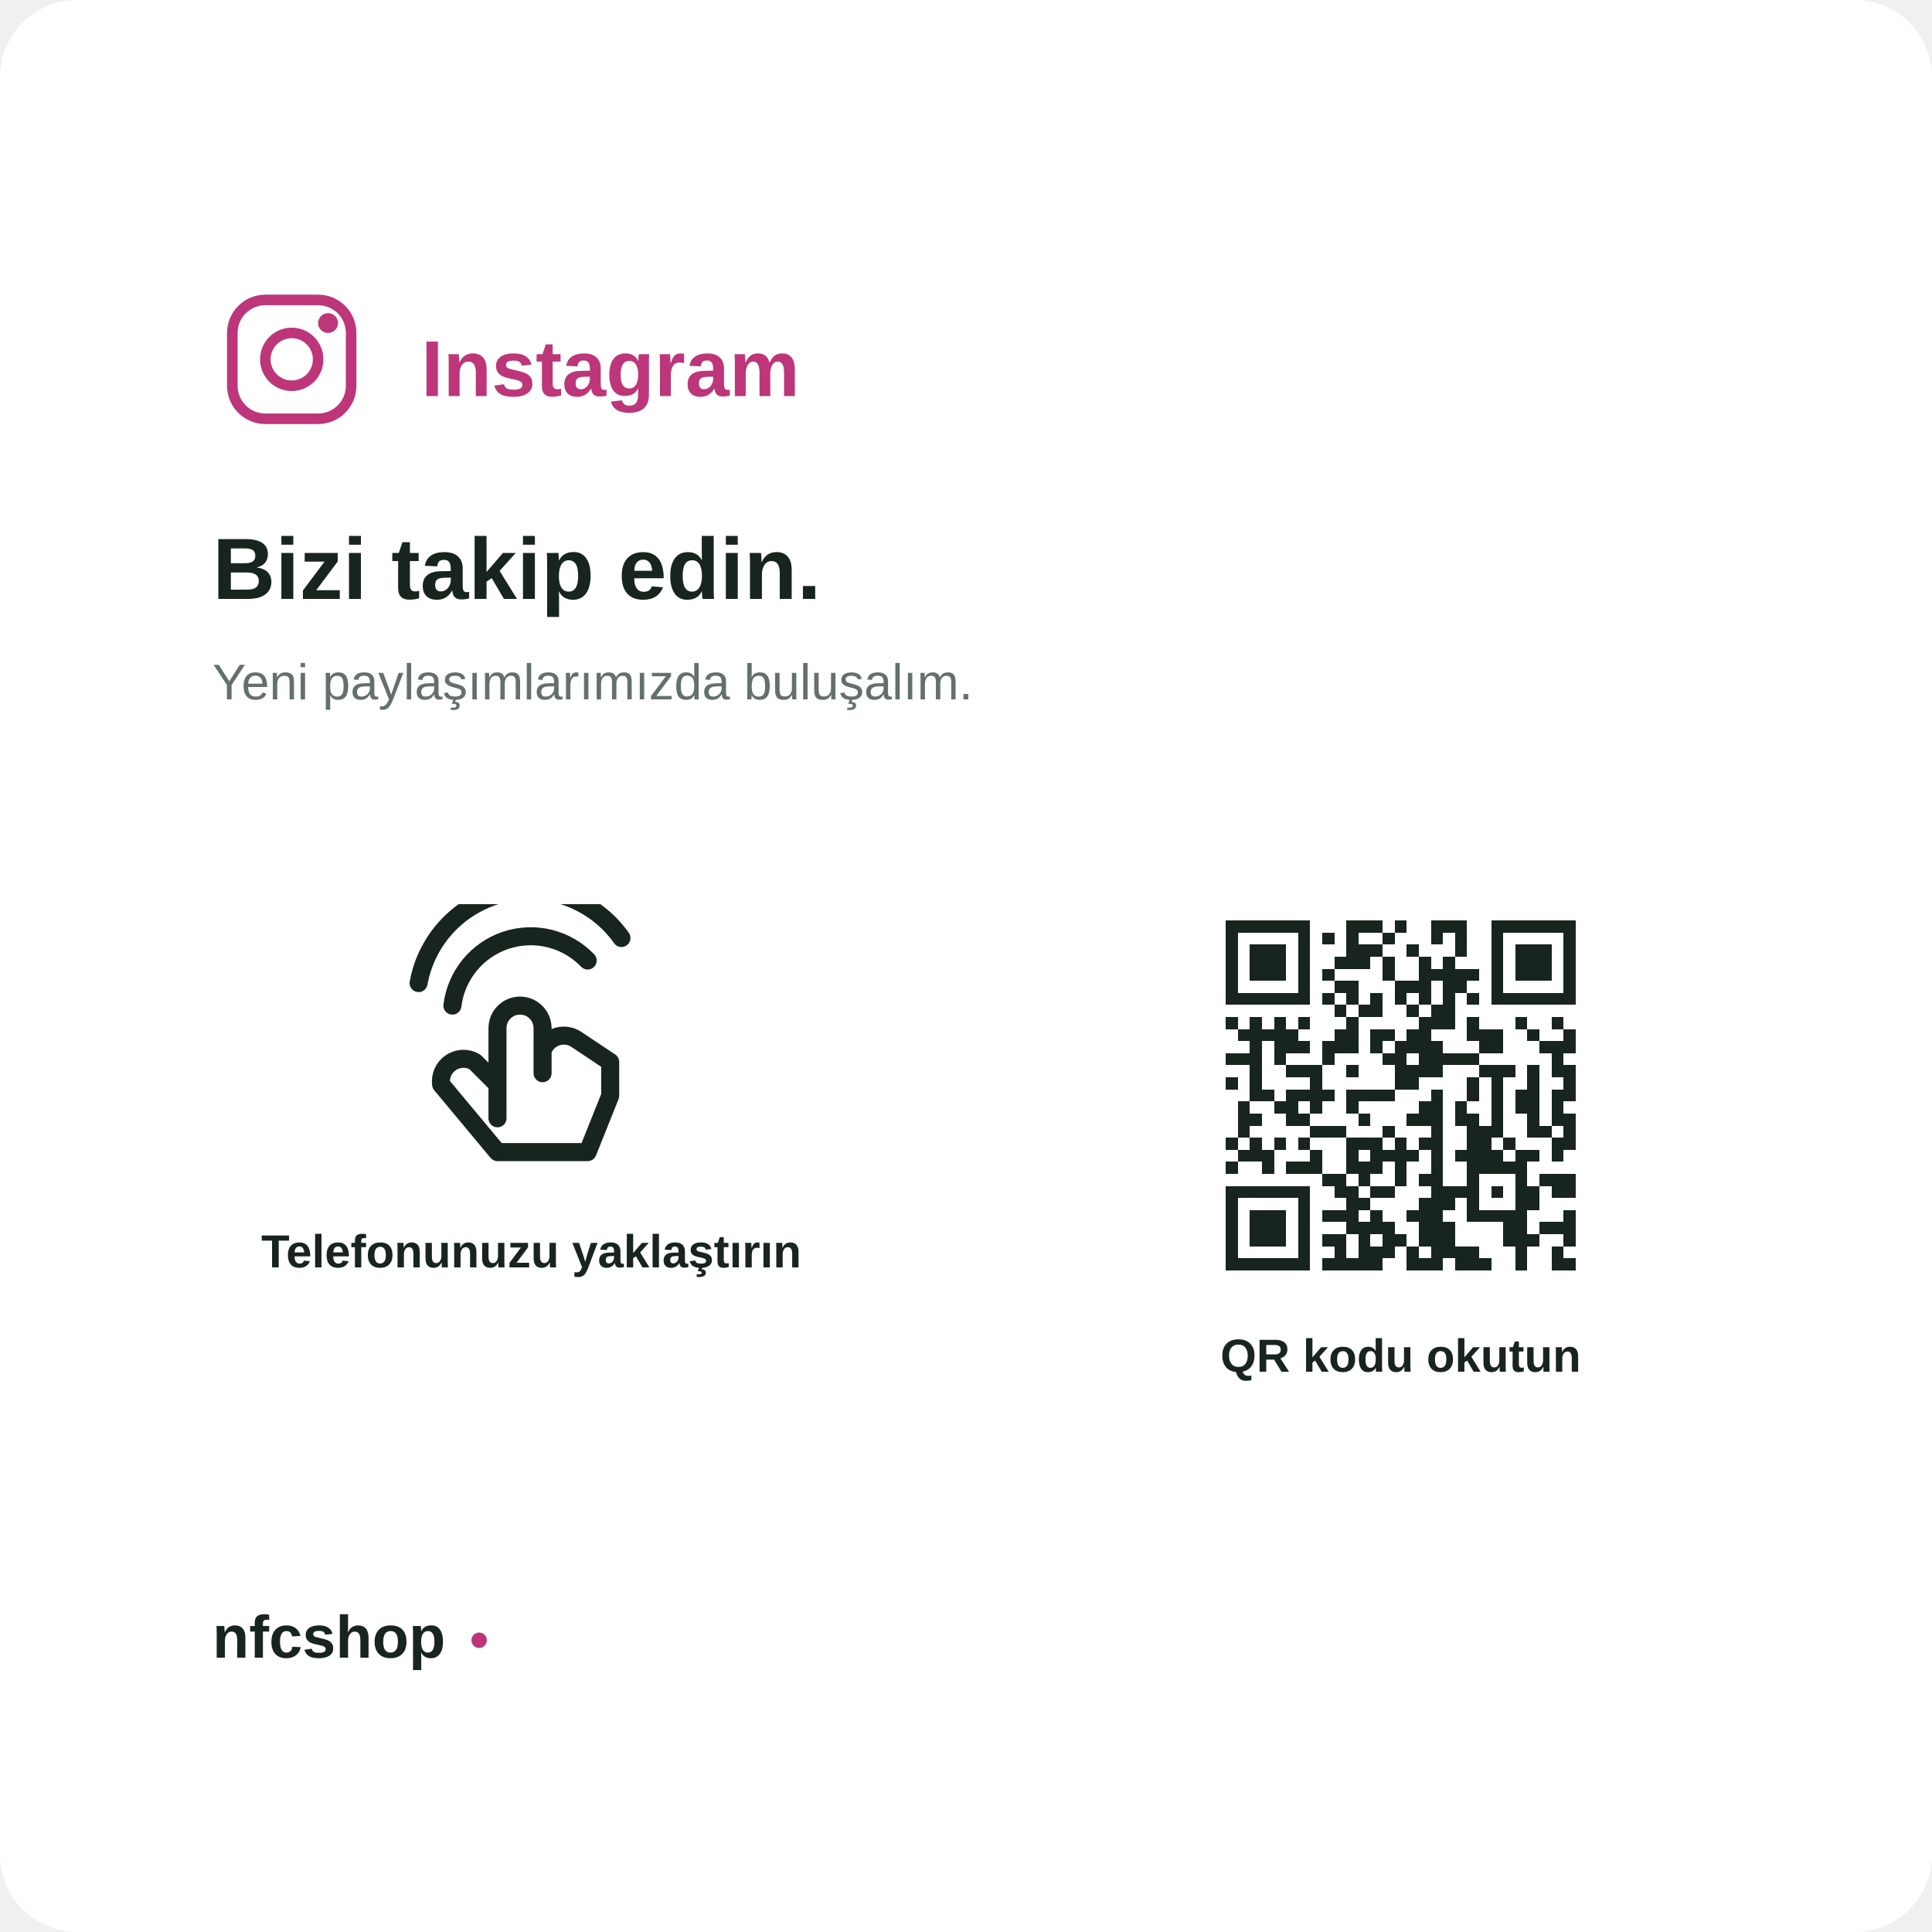
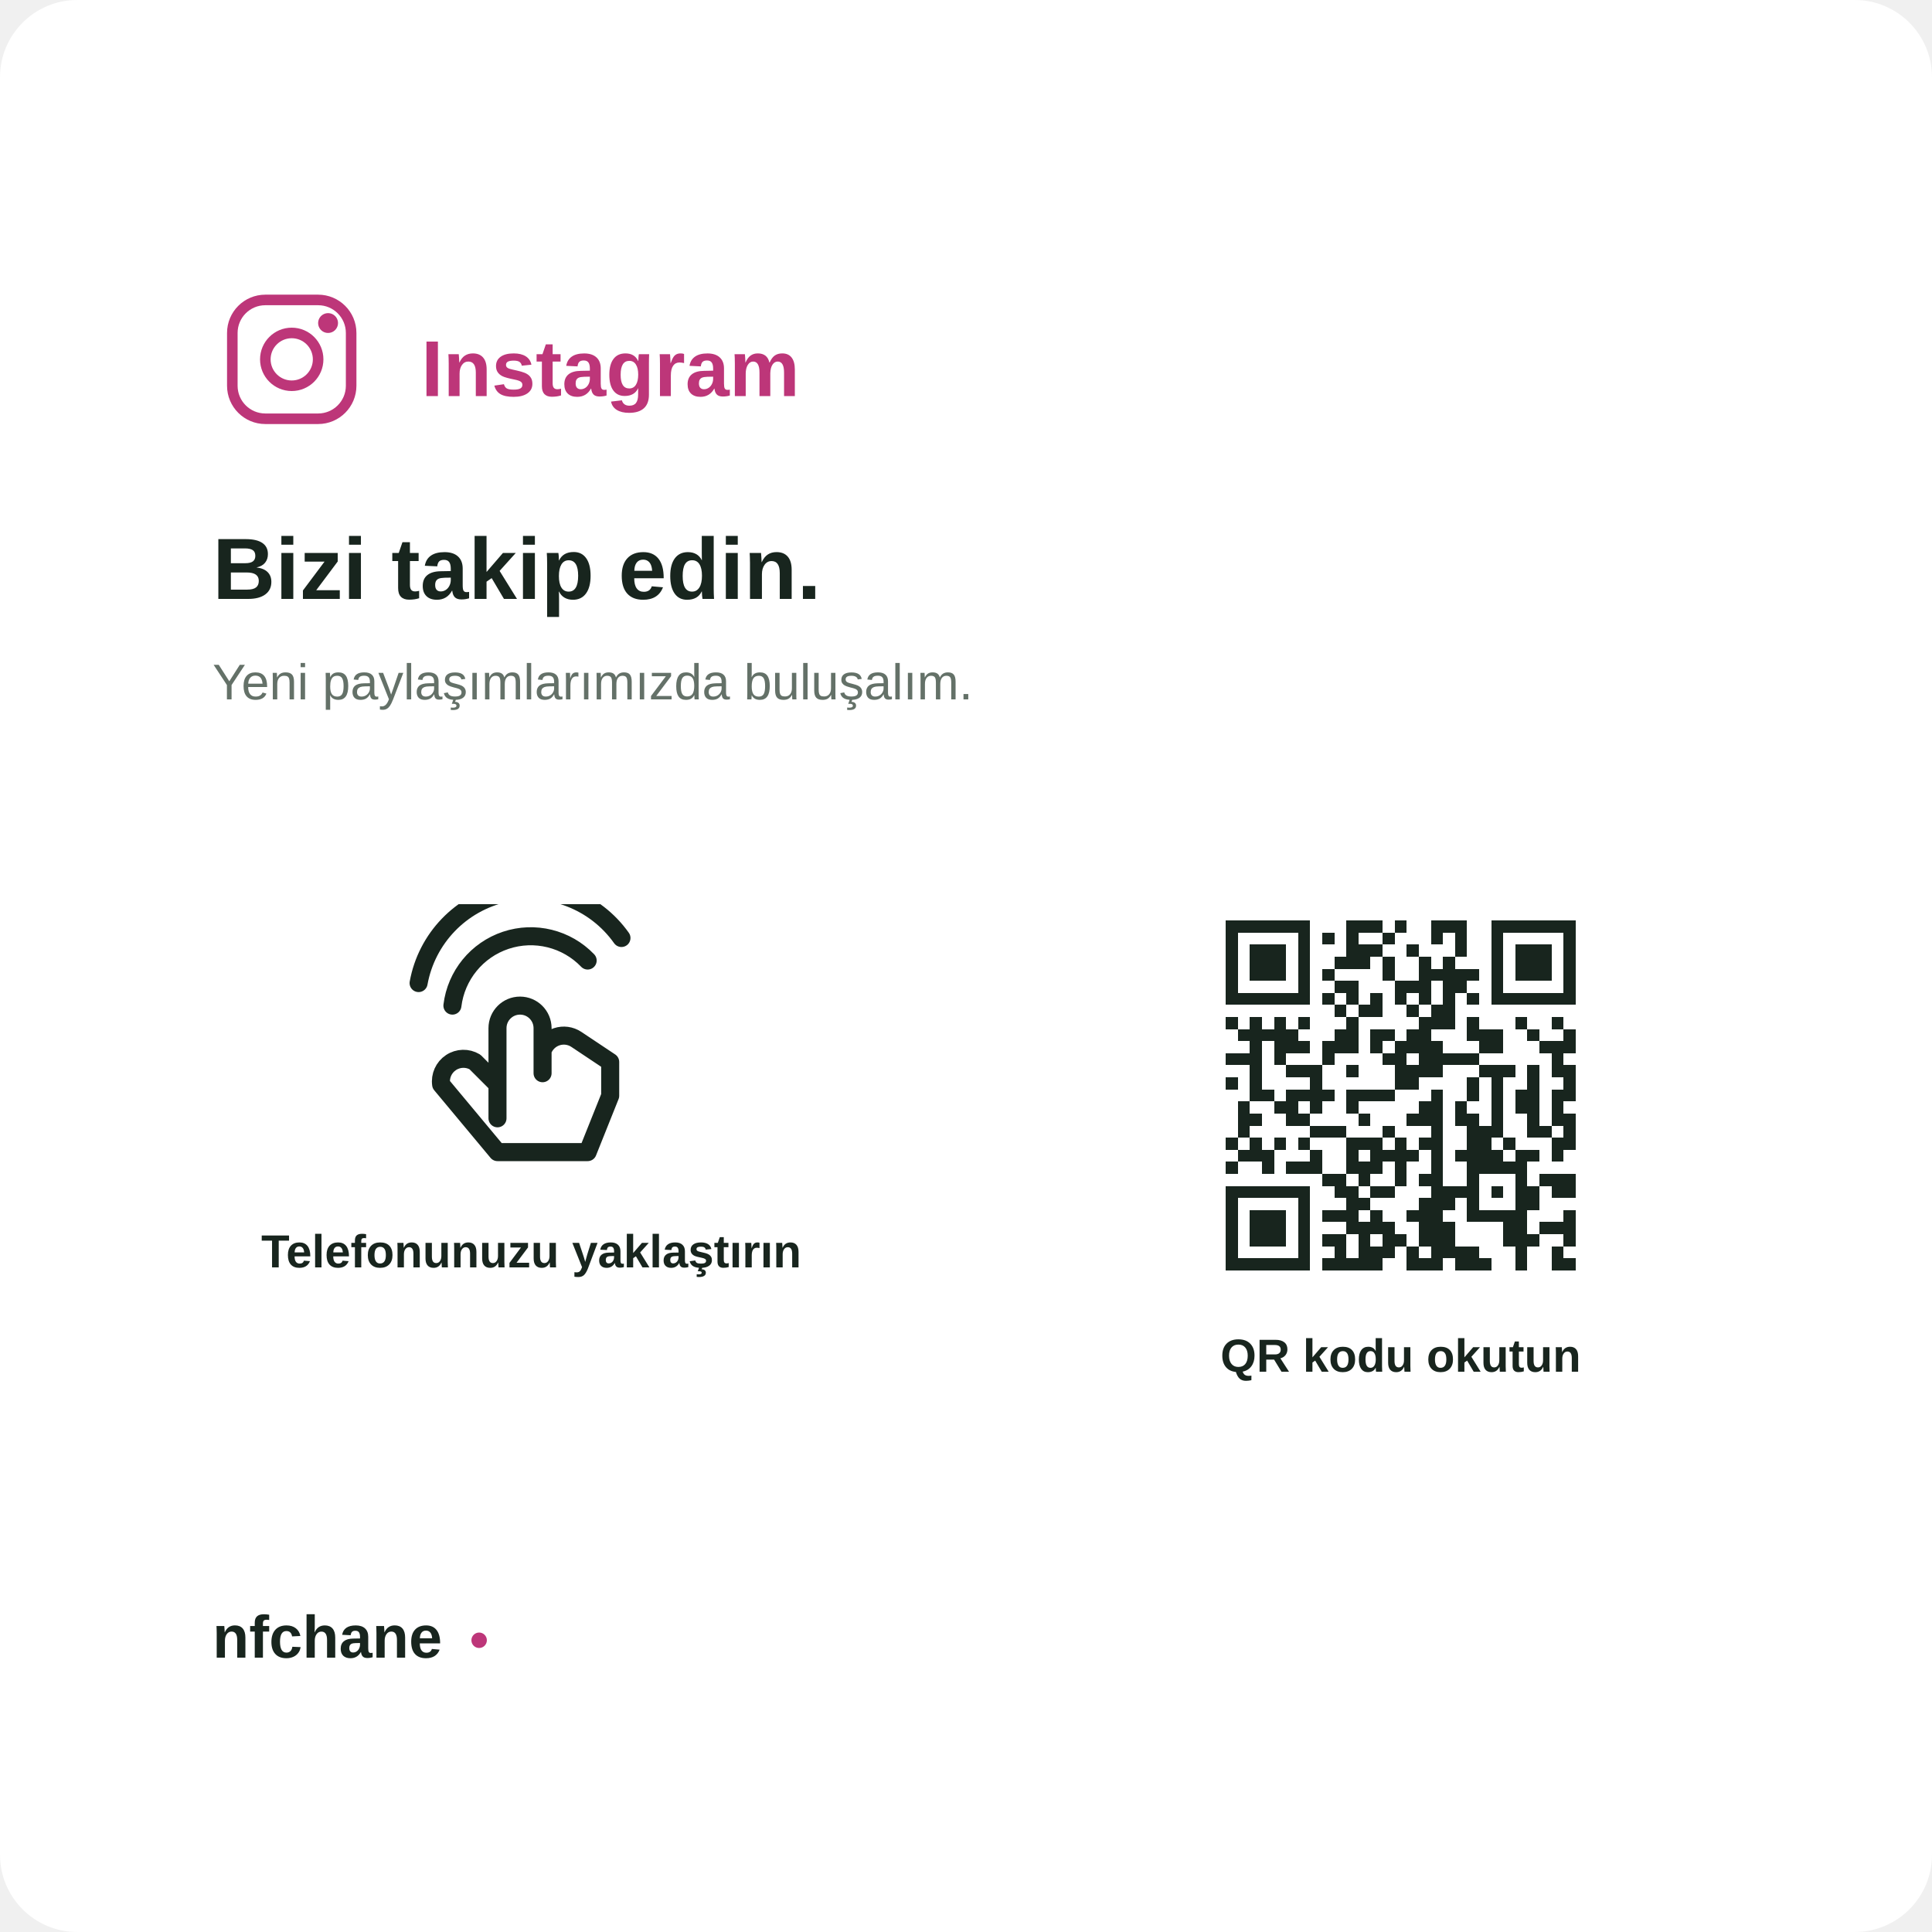
<svg xmlns="http://www.w3.org/2000/svg" width="1000" height="1000" viewBox="0 0 1000 1000">
  <rect width="1000" height="1000" rx="40" fill="#fff" />
  <svg x="110" y="145" width="82" height="82" viewBox="0 0 24 24" fill="none" stroke="#bd3679" stroke-width="1.6" stroke-linecap="round" stroke-linejoin="round">
    <rect x="3" y="3" width="18" height="18" rx="5" />
    <circle cx="12" cy="12" r="4" />
    <path d="M17.5 6.5h.01" stroke-width="3" />
  </svg>
  <text x="218" y="205" fill="#bd3679" font-family="Arial, sans-serif" font-size="41" font-weight="600" text-anchor="start">Instagram</text>
  <text x="110" y="310" fill="#18251e" font-family="Arial, sans-serif" font-size="45" font-weight="700" text-anchor="start">Bizi takip edin.</text>
  <text x="110" y="362" fill="#647168" font-family="Arial, sans-serif" font-size="26" font-weight="400" text-anchor="start">Yeni paylaşımlarımızda buluşalım.</text>
  <svg x="205" y="468" width="140" height="140" viewBox="0 0 24 24" fill="none" stroke="#18251e" stroke-width="1.6" stroke-linecap="round" stroke-linejoin="round">
    <path d="M9 19v-8a2 2 0 0 1 4 0v4-2a2 2 0 0 1 3-1l3 2v3l-2 5H9l-5-6a2 2 0 0 1 3-2l2 2M5 9a7 7 0 0 1 12-4M2 7A10 10 0 0 1 20 3" />
  </svg>
  <text x="275" y="656" fill="#18251e" font-family="Arial, sans-serif" font-size="24" font-weight="600" text-anchor="middle">Telefonunuzu yaklaştırın</text>
  <svg x="622" y="464" width="206" height="206" viewBox="0 0 33 33" shape-rendering="crispEdges">
    <path fill="#ffffff" d="M0 0h33v33H0z" />
    <path stroke="#18251e" d="M2 2.5h7m3 0h3m1 0h1m2 0h3m2 0h7M2 3.5h1m5 0h1m1 0h1m1 0h1m2 0h1m3 0h1m1 0h1m2 0h1m5 0h1M2 4.5h1m1 0h3m1 0h1m3 0h3m2 0h1m3 0h1m2 0h1m1 0h3m1 0h1M2 5.5h1m1 0h3m1 0h1m2 0h3m1 0h1m2 0h1m1 0h1m3 0h1m1 0h3m1 0h1M2 6.5h1m1 0h3m1 0h1m1 0h1m4 0h1m2 0h5m1 0h1m1 0h3m1 0h1M2 7.5h1m5 0h1m2 0h2m3 0h3m1 0h2m2 0h1m5 0h1M2 8.5h7m1 0h1m1 0h1m1 0h1m1 0h1m1 0h1m1 0h1m1 0h1m1 0h7M11 9.5h1m1 0h2m2 0h1m1 0h2M2 10.5h1m1 0h1m1 0h1m1 0h1m3 0h1m5 0h3m1 0h1m3 0h1m2 0h1M3 11.5h5m3 0h2m1 0h2m1 0h2m3 0h3m2 0h1m2 0h1M4 12.5h1m1 0h3m1 0h3m1 0h1m1 0h4m3 0h2m3 0h3M2 13.5h3m1 0h1m3 0h1m4 0h2m1 0h5m6 0h1M4 14.5h1m2 0h3m2 0h1m3 0h4m3 0h3m1 0h1m1 0h2M2 15.5h1m1 0h1m4 0h1m6 0h2m4 0h1m1 0h1m2 0h1m2 0h1M4 16.5h2m1 0h4m1 0h4m3 0h1m2 0h1m1 0h1m1 0h2m1 0h2M3 17.5h1m2 0h2m1 0h1m2 0h1m5 0h2m1 0h1m2 0h1m1 0h2m1 0h1M3 18.5h2m2 0h2m4 0h1m3 0h3m1 0h2m1 0h1m2 0h1m1 0h2M3 19.5h1m5 0h3m3 0h1m3 0h1m2 0h3m2 0h2m1 0h1M2 20.5h1m1 0h1m1 0h1m1 0h1m3 0h3m1 0h1m1 0h2m2 0h2m1 0h1m3 0h2M3 21.5h3m3 0h1m2 0h1m1 0h4m1 0h1m1 0h4m1 0h2m1 0h1M2 22.5h1m2 0h1m1 0h3m2 0h3m1 0h1m2 0h1m2 0h5M10 23.5h2m1 0h1m2 0h1m1 0h2m2 0h1m3 0h1m1 0h3M2 24.5h7m2 0h2m1 0h2m3 0h4m1 0h1m1 0h2m1 0h2M2 25.5h1m5 0h1m3 0h2m4 0h3m1 0h1m3 0h2M2 26.5h1m1 0h3m1 0h1m1 0h3m1 0h1m2 0h3m2 0h5m3 0h1M2 27.5h1m1 0h3m1 0h1m3 0h4m2 0h3m4 0h2m1 0h3M2 28.5h1m1 0h3m1 0h1m1 0h2m1 0h1m1 0h2m1 0h3m4 0h3m2 0h1M2 29.5h1m5 0h1m2 0h1m1 0h3m1 0h1m1 0h4m3 0h1m2 0h1M2 30.5h7m1 0h5m2 0h3m1 0h3m2 0h1m2 0h2" />
  </svg>
  <text x="725" y="710" fill="#18251e" font-family="Arial, sans-serif" font-size="24" font-weight="600" text-anchor="middle">QR kodu okutun</text>
-   <text x="110" y="858" fill="#18251e" font-family="Arial, sans-serif" font-size="31" font-weight="700" text-anchor="start">nfcshop</text>
+   <text x="110" y="858" fill="#18251e" font-family="Arial, sans-serif" font-size="31" font-weight="700" text-anchor="start">nfchane</text>
  <circle cx="248" cy="849" r="4" fill="#bd3679" />
</svg>
